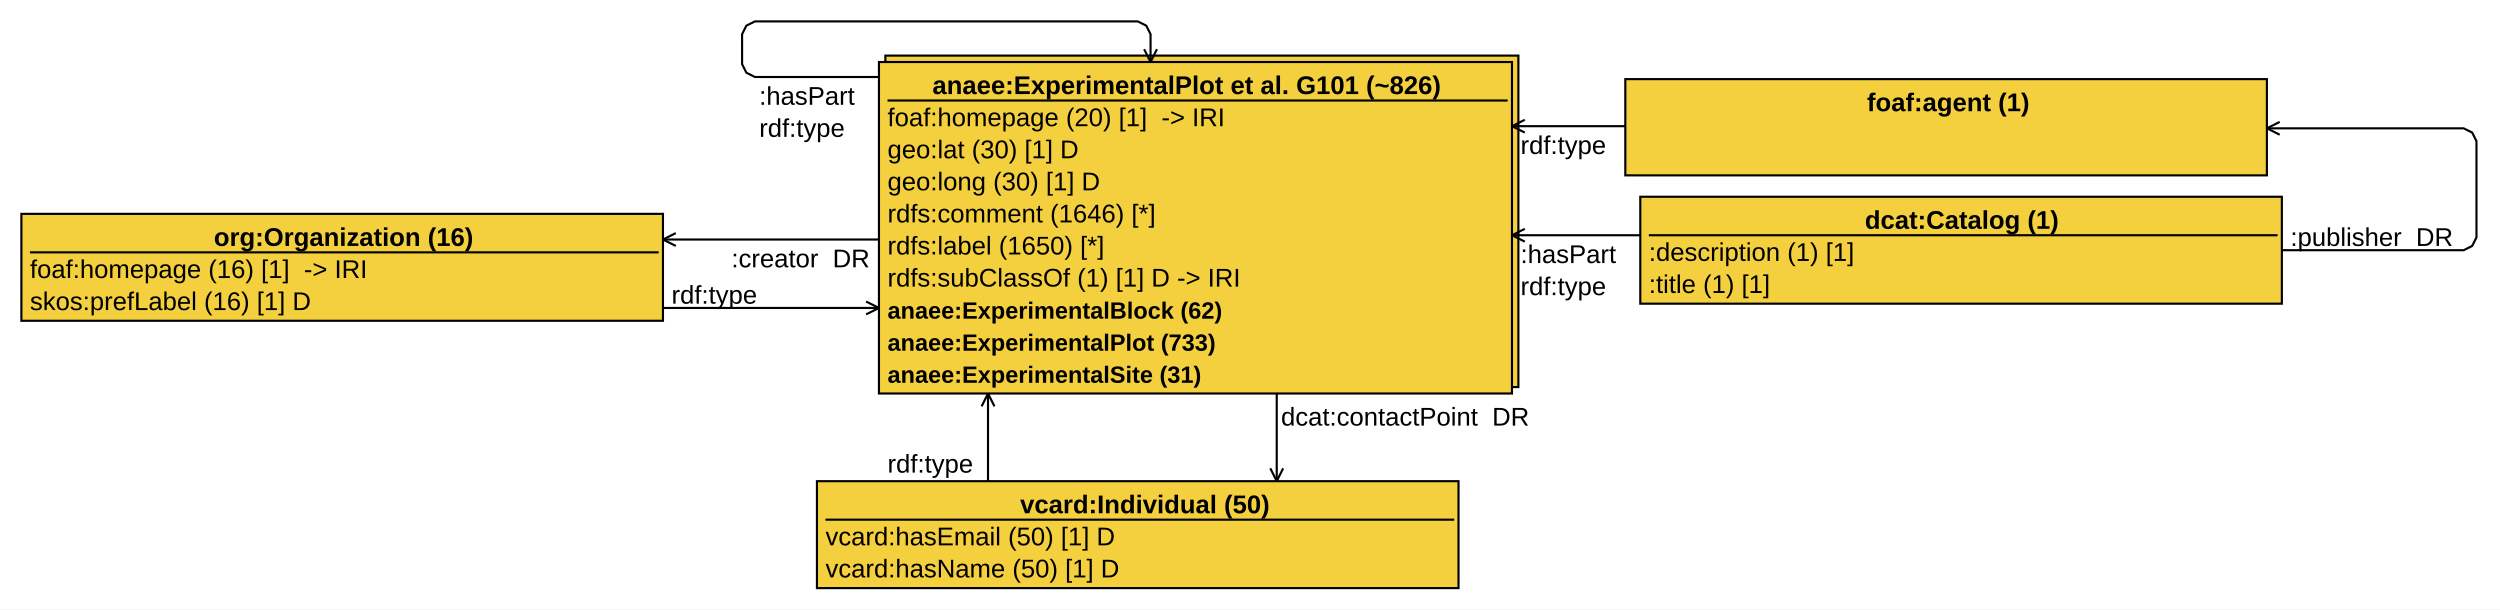
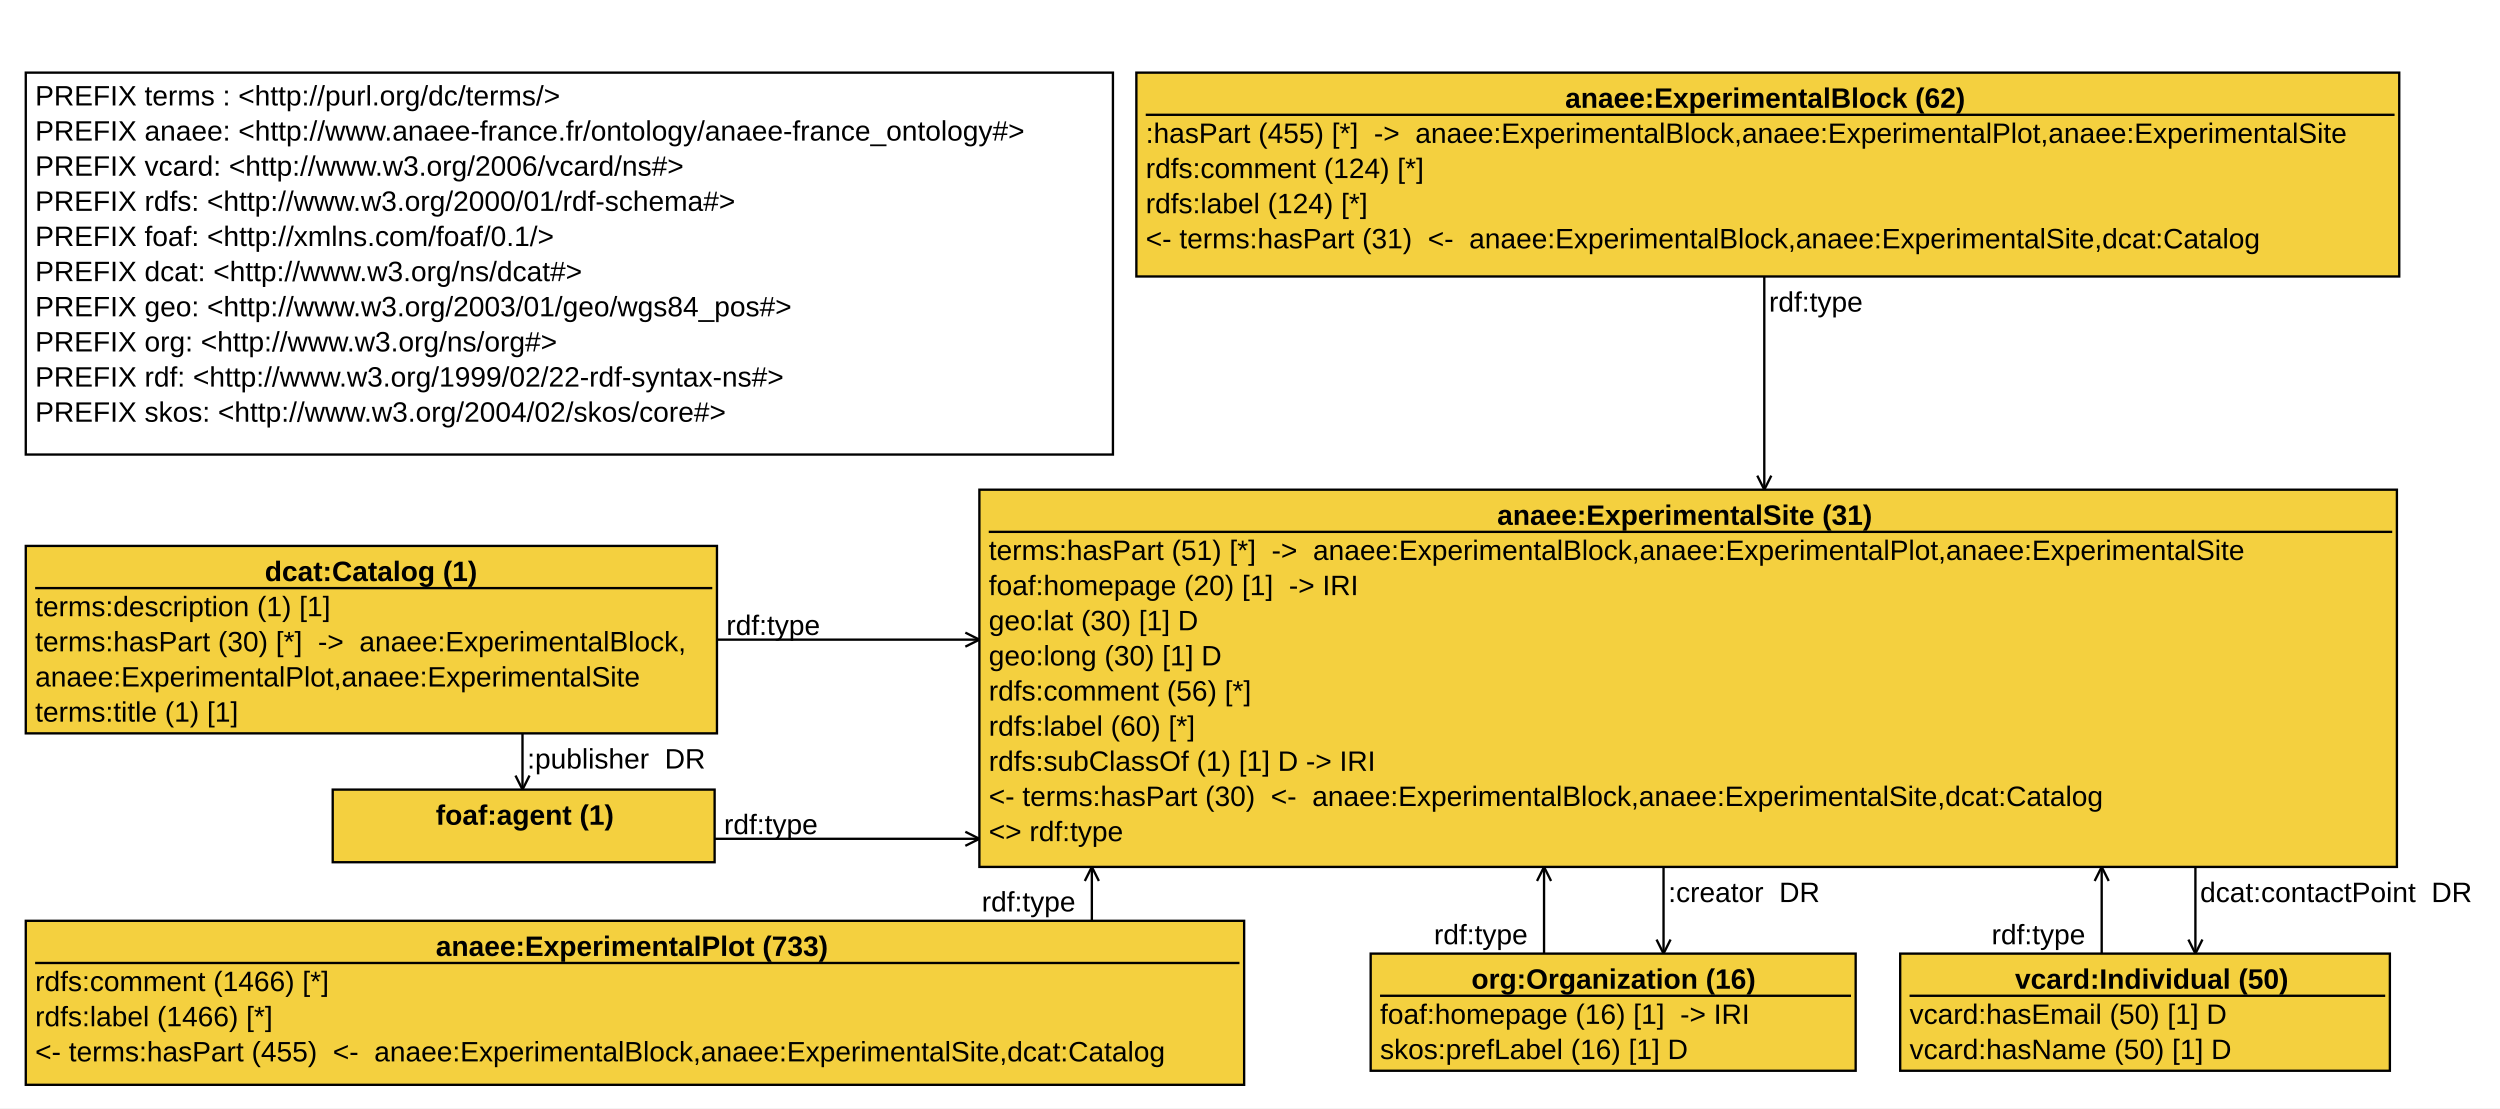
- <svg xmlns="http://www.w3.org/2000/svg" version="1.1" xml:space="preserve" width="1169" height="285" viewBox="0 0 1169 285">
+ <svg xmlns="http://www.w3.org/2000/svg" version="1.1" xml:space="preserve" width="1067" height="473" viewBox="0 0 1067 473">
 onmousemove="movetip(evt)" onmouseup="endmove()"&gt;
<rect x="0" y="0" width="100%" height="100%" style="fill:White;" />
  <defs>
    <linearGradient id="activ1" x1="0%" y1="0%" x2="100%" y2="0%">
      <stop offset="0%" style="stop-color:#FFFF00;stop-opacity:1" />
      <stop offset="100%" style="stop-color:#FFFFF0;stop-opacity:1" />
    </linearGradient>
  </defs>
-   <g id="2002675279">
-     <polygon points="760,37 1060,37 1060,82 760,82 " style="fill:#F4D03F; stroke-width:1;stroke:Black;" />
-     <text style="font-family:Arial;font-size:12px;kerning:0;word-spacing:-1px;fill:Black;font-weight:bold;">
-       <tspan x="873" y="52">foaf:agent (1)</tspan>
+   <g id="2002711510">
+     <polygon points="11,31 475,31 475,194 11,194 " style="fill:White; stroke-width:1;stroke:Black;" />
+     <text style="font-family:Arial;font-size:12px;kerning:0;word-spacing:-1px;fill:Black;">
+       <tspan x="15" y="45">PREFIX terms : &lt;http://purl.org/dc/terms/&gt;</tspan>
+       <tspan x="15" y="60">PREFIX anaee: &lt;http://www.anaee-france.fr/ontology/anaee-france_ontology#&gt;</tspan>
+       <tspan x="15" y="75">PREFIX vcard: &lt;http://www.w3.org/2006/vcard/ns#&gt;</tspan>
+       <tspan x="15" y="90">PREFIX rdfs: &lt;http://www.w3.org/2000/01/rdf-schema#&gt;</tspan>
+       <tspan x="15" y="105">PREFIX foaf: &lt;http://xmlns.com/foaf/0.1/&gt;</tspan>
+       <tspan x="15" y="120">PREFIX dcat: &lt;http://www.w3.org/ns/dcat#&gt;</tspan>
+       <tspan x="15" y="135">PREFIX geo: &lt;http://www.w3.org/2003/01/geo/wgs84_pos#&gt;</tspan>
+       <tspan x="15" y="150">PREFIX org: &lt;http://www.w3.org/ns/org#&gt;</tspan>
+       <tspan x="15" y="165">PREFIX rdf: &lt;http://www.w3.org/1999/02/22-rdf-syntax-ns#&gt;</tspan>
+       <tspan x="15" y="180">PREFIX skos: &lt;http://www.w3.org/2004/02/skos/core#&gt;</tspan>
    </text>
  </g>
-   <g id="2002675290">
-     <polygon points="767,92 1067,92 1067,142 767,142 " style="fill:#F4D03F; stroke-width:1;stroke:Black;" />
+   <g id="2002711521">
+     <polygon points="485,31 1024,31 1024,118 485,118 " style="fill:#F4D03F; stroke-width:1;stroke:Black;" />
    <text style="font-family:Arial;font-size:12px;kerning:0;word-spacing:-1px;fill:Black;font-weight:bold;">
-       <tspan x="872" y="107">dcat:Catalog (1)</tspan>
+       <tspan x="668" y="46">anaee:ExperimentalBlock (62)</tspan>
    </text>
-     <line x1="771" y1="110" x2="1065" y2="110" style="stroke-width:1;stroke:Black;" />
+     <line x1="489" y1="49" x2="1022" y2="49" style="stroke-width:1;stroke:Black;" />
    <text style="font-family:Arial;font-size:12px;kerning:0;word-spacing:-1px;fill:Black;">
-       <tspan x="771" y="122">:description (1) [1] </tspan>
-       <tspan x="771" y="137">:title (1) [1] </tspan>
+       <tspan x="489" y="61">:hasPart (455) [*]  -&gt;  anaee:ExperimentalBlock,anaee:ExperimentalPlot,anaee:ExperimentalSite</tspan>
+       <tspan x="489" y="76">rdfs:comment (124) [*] </tspan>
+       <tspan x="489" y="91">rdfs:label (124) [*] </tspan>
+       <tspan x="489" y="106">&lt;- terms:hasPart (31)  &lt;-  anaee:ExperimentalBlock,anaee:ExperimentalSite,dcat:Catalog</tspan>
    </text>
  </g>
-   <g id="2002675268">
-     <polygon points="382,225 682,225 682,275 382,275 " style="fill:#F4D03F; stroke-width:1;stroke:Black;" />
+   <g id="2002711532">
+     <polygon points="811,407 1020,407 1020,457 811,457 " style="fill:#F4D03F; stroke-width:1;stroke:Black;" />
    <text style="font-family:Arial;font-size:12px;kerning:0;word-spacing:-1px;fill:Black;font-weight:bold;">
-       <tspan x="477" y="240">vcard:Individual (50)</tspan>
+       <tspan x="860" y="422">vcard:Individual (50)</tspan>
    </text>
-     <line x1="386" y1="243" x2="680" y2="243" style="stroke-width:1;stroke:Black;" />
+     <line x1="815" y1="425" x2="1018" y2="425" style="stroke-width:1;stroke:Black;" />
    <text style="font-family:Arial;font-size:12px;kerning:0;word-spacing:-1px;fill:Black;">
-       <tspan x="386" y="255">vcard:hasEmail (50) [1] D</tspan>
-       <tspan x="386" y="270">vcard:hasName (50) [1] D</tspan>
+       <tspan x="815" y="437">vcard:hasEmail (50) [1] D</tspan>
+       <tspan x="815" y="452">vcard:hasName (50) [1] D</tspan>
    </text>
  </g>
-   <g id="2002675246">
-     <polygon points="414,26 710,26 710,181 414,181 " style="fill:#F4D03F; stroke-width:1;stroke:Black;" />
-     <polygon points="411,29 707,29 707,184 411,184 " style="fill:#F4D03F; stroke-width:1;stroke:Black;" />
+   <g id="2002711543">
+     <polygon points="585,407 792,407 792,457 585,457 " style="fill:#F4D03F; stroke-width:1;stroke:Black;" />
    <text style="font-family:Arial;font-size:12px;kerning:0;word-spacing:-1px;fill:Black;font-weight:bold;">
-       <tspan x="436" y="44">anaee:ExperimentalPlot et al. G101 (~826)</tspan>
+       <tspan x="628" y="422">org:Organization (16)</tspan>
    </text>
-     <line x1="415" y1="47" x2="705" y2="47" style="stroke-width:1;stroke:Black;" />
+     <line x1="589" y1="425" x2="790" y2="425" style="stroke-width:1;stroke:Black;" />
    <text style="font-family:Arial;font-size:12px;kerning:0;word-spacing:-1px;fill:Black;">
-       <tspan x="415" y="59">foaf:homepage (20) [1]  -&gt; IRI</tspan>
-       <tspan x="415" y="74">geo:lat (30) [1] D</tspan>
-       <tspan x="415" y="89">geo:long (30) [1] D</tspan>
-       <tspan x="415" y="104">rdfs:comment (1646) [*] </tspan>
-       <tspan x="415" y="119">rdfs:label (1650) [*] </tspan>
-       <tspan x="415" y="134">rdfs:subClassOf (1) [1] D -&gt; IRI</tspan>
-     </text>
-     <text style="font-family:Arial;font-size:11px;kerning:0;word-spacing:-1px;fill:Black;font-weight:bold;">
-       <tspan x="415" y="149">anaee:ExperimentalBlock (62)</tspan>
-       <tspan x="415" y="164">anaee:ExperimentalPlot (733)</tspan>
-       <tspan x="415" y="179">anaee:ExperimentalSite (31)</tspan>
+       <tspan x="589" y="437">foaf:homepage (16) [1]  -&gt; IRI</tspan>
+       <tspan x="589" y="452">skos:prefLabel (16) [1] D</tspan>
    </text>
  </g>
-   <g id="2002675257">
-     <polygon points="10,100 310,100 310,150 10,150 " style="fill:#F4D03F; stroke-width:1;stroke:Black;" />
+   <g id="2002711554">
+     <polygon points="11,233 306,233 306,313 11,313 " style="fill:#F4D03F; stroke-width:1;stroke:Black;" />
    <text style="font-family:Arial;font-size:12px;kerning:0;word-spacing:-1px;fill:Black;font-weight:bold;">
-       <tspan x="100" y="115">org:Organization (16)</tspan>
+       <tspan x="113" y="248">dcat:Catalog (1)</tspan>
    </text>
-     <line x1="14" y1="118" x2="308" y2="118" style="stroke-width:1;stroke:Black;" />
+     <line x1="15" y1="251" x2="304" y2="251" style="stroke-width:1;stroke:Black;" />
    <text style="font-family:Arial;font-size:12px;kerning:0;word-spacing:-1px;fill:Black;">
-       <tspan x="14" y="130">foaf:homepage (16) [1]  -&gt; IRI</tspan>
-       <tspan x="14" y="145">skos:prefLabel (16) [1] D</tspan>
+       <tspan x="15" y="263">terms:description (1) [1] </tspan>
+       <tspan x="15" y="278">terms:hasPart (30) [*]  -&gt;  anaee:ExperimentalBlock,</tspan>
+       <tspan x="15" y="293">anaee:ExperimentalPlot,anaee:ExperimentalSite</tspan>
+       <tspan x="15" y="308">terms:title (1) [1] </tspan>
    </text>
  </g>
-   <g id="2002675206">
-     <path d="M1067,117 L1152,117 1156,115 1158,111 1158,66 1156,62 1152,60 1060,60 " style="fill:none;stroke-width:1;stroke:Black;" />
-     <line x1="1066" y1="57" x2="1060" y2="60" style="stroke-width:1;stroke:Black;" />
-     <line x1="1066" y1="63" x2="1060" y2="60" style="stroke-width:1;stroke:Black;" />
-     <text style="font-family:Arial;font-size:12px;kerning:0;word-spacing:-1px;fill:Black;">
-       <tspan x="1071" y="115">:publisher  DR</tspan>
+   <g id="2002711565">
+     <polygon points="142,337 305,337 305,368 142,368 " style="fill:#F4D03F; stroke-width:1;stroke:Black;" />
+     <text style="font-family:Arial;font-size:12px;kerning:0;word-spacing:-1px;fill:Black;font-weight:bold;">
+       <tspan x="186" y="352">foaf:agent (1)</tspan>
    </text>
  </g>
-   <g id="2002675226">
-     <path d="M760,59 L707,59 " style="fill:none;stroke-width:1;stroke:Black;" />
-     <line x1="713" y1="56" x2="707" y2="59" style="stroke-width:1;stroke:Black;" />
-     <line x1="713" y1="62" x2="707" y2="59" style="stroke-width:1;stroke:Black;" />
+   <g id="2002711576">
+     <polygon points="418,209 1023,209 1023,370 418,370 " style="fill:#F4D03F; stroke-width:1;stroke:Black;" />
+     <text style="font-family:Arial;font-size:12px;kerning:0;word-spacing:-1px;fill:Black;font-weight:bold;">
+       <tspan x="639" y="224">anaee:ExperimentalSite (31)</tspan>
+     </text>
+     <line x1="422" y1="227" x2="1021" y2="227" style="stroke-width:1;stroke:Black;" />
    <text style="font-family:Arial;font-size:12px;kerning:0;word-spacing:-1px;fill:Black;">
-       <tspan x="711" y="72">rdf:type  </tspan>
+       <tspan x="422" y="239">terms:hasPart (51) [*]  -&gt;  anaee:ExperimentalBlock,anaee:ExperimentalPlot,anaee:ExperimentalSite</tspan>
+       <tspan x="422" y="254">foaf:homepage (20) [1]  -&gt; IRI</tspan>
+       <tspan x="422" y="269">geo:lat (30) [1] D</tspan>
+       <tspan x="422" y="284">geo:long (30) [1] D</tspan>
+       <tspan x="422" y="299">rdfs:comment (56) [*] </tspan>
+       <tspan x="422" y="314">rdfs:label (60) [*] </tspan>
+       <tspan x="422" y="329">rdfs:subClassOf (1) [1] D -&gt; IRI</tspan>
+       <tspan x="422" y="344">&lt;- terms:hasPart (30)  &lt;-  anaee:ExperimentalBlock,anaee:ExperimentalSite,dcat:Catalog</tspan>
+       <tspan x="422" y="359">&lt;&gt; rdf:type  </tspan>
    </text>
  </g>
-   <g id="2002675236">
-     <path d="M767,110 L707,110 " style="fill:none;stroke-width:1;stroke:Black;" />
-     <line x1="713" y1="107" x2="707" y2="110" style="stroke-width:1;stroke:Black;" />
-     <line x1="713" y1="113" x2="707" y2="110" style="stroke-width:1;stroke:Black;" />
+   <g id="2002711587">
+     <polygon points="11,393 531,393 531,463 11,463 " style="fill:#F4D03F; stroke-width:1;stroke:Black;" />
+     <text style="font-family:Arial;font-size:12px;kerning:0;word-spacing:-1px;fill:Black;font-weight:bold;">
+       <tspan x="186" y="408">anaee:ExperimentalPlot (733)</tspan>
+     </text>
+     <line x1="15" y1="411" x2="529" y2="411" style="stroke-width:1;stroke:Black;" />
    <text style="font-family:Arial;font-size:12px;kerning:0;word-spacing:-1px;fill:Black;">
-       <tspan x="711" y="123">:hasPart  </tspan>
-       <tspan x="711" y="138">rdf:type  </tspan>
+       <tspan x="15" y="423">rdfs:comment (1466) [*] </tspan>
+       <tspan x="15" y="438">rdfs:label (1466) [*] </tspan>
+       <tspan x="15" y="453">&lt;- terms:hasPart (455)  &lt;-  anaee:ExperimentalBlock,anaee:ExperimentalSite,dcat:Catalog</tspan>
    </text>
  </g>
-   <g id="2002675211">
-     <path d="M597,184 L597,225 " style="fill:none;stroke-width:1;stroke:Black;" />
-     <line x1="594" y1="219" x2="597" y2="225" style="stroke-width:1;stroke:Black;" />
-     <line x1="600" y1="219" x2="597" y2="225" style="stroke-width:1;stroke:Black;" />
+   <g id="2002711465">
+     <path d="M466,393 L466,370 " style="fill:none;stroke-width:1;stroke:Black;" />
+     <line x1="463" y1="376" x2="466" y2="370" style="stroke-width:1;stroke:Black;" />
+     <line x1="469" y1="376" x2="466" y2="370" style="stroke-width:1;stroke:Black;" />
    <text style="font-family:Arial;font-size:12px;kerning:0;word-spacing:-1px;fill:Black;">
-       <tspan x="599" y="199">dcat:contactPoint  DR</tspan>
+       <tspan x="419" y="389">rdf:type  </tspan>
    </text>
  </g>
-   <g id="2002675216">
-     <path d="M462,225 L462,184 " style="fill:none;stroke-width:1;stroke:Black;" />
-     <line x1="459" y1="190" x2="462" y2="184" style="stroke-width:1;stroke:Black;" />
-     <line x1="465" y1="190" x2="462" y2="184" style="stroke-width:1;stroke:Black;" />
+   <g id="2002711470">
+     <path d="M305,358 L418,358 " style="fill:none;stroke-width:1;stroke:Black;" />
+     <line x1="412" y1="355" x2="418" y2="358" style="stroke-width:1;stroke:Black;" />
+     <line x1="412" y1="361" x2="418" y2="358" style="stroke-width:1;stroke:Black;" />
    <text style="font-family:Arial;font-size:12px;kerning:0;word-spacing:-1px;fill:Black;">
-       <tspan x="415" y="221">rdf:type  </tspan>
+       <tspan x="309" y="356">rdf:type  </tspan>
    </text>
  </g>
-   <g id="2002675241">
-     <path d="M411,36 L353,36 349,34 347,30 347,16 349,12 353,10 532,10 536,12 538,16 538,29 " style="fill:none;stroke-width:1;stroke:Black;" />
-     <line x1="535" y1="23" x2="538" y2="29" style="stroke-width:1;stroke:Black;" />
-     <line x1="541" y1="23" x2="538" y2="29" style="stroke-width:1;stroke:Black;" />
+   <g id="2002711475">
+     <path d="M306,273 L418,273 " style="fill:none;stroke-width:1;stroke:Black;" />
+     <line x1="412" y1="270" x2="418" y2="273" style="stroke-width:1;stroke:Black;" />
+     <line x1="412" y1="276" x2="418" y2="273" style="stroke-width:1;stroke:Black;" />
    <text style="font-family:Arial;font-size:12px;kerning:0;word-spacing:-1px;fill:Black;">
-       <tspan x="355" y="49">:hasPart  </tspan>
-       <tspan x="355" y="64">rdf:type  </tspan>
+       <tspan x="310" y="271">rdf:type  </tspan>
    </text>
  </g>
-   <g id="2002675221">
-     <path d="M310,144 L411,144 " style="fill:none;stroke-width:1;stroke:Black;" />
-     <line x1="405" y1="141" x2="411" y2="144" style="stroke-width:1;stroke:Black;" />
-     <line x1="405" y1="147" x2="411" y2="144" style="stroke-width:1;stroke:Black;" />
+   <g id="2002711480">
+     <path d="M937,370 L937,407 " style="fill:none;stroke-width:1;stroke:Black;" />
+     <line x1="934" y1="401" x2="937" y2="407" style="stroke-width:1;stroke:Black;" />
+     <line x1="940" y1="401" x2="937" y2="407" style="stroke-width:1;stroke:Black;" />
    <text style="font-family:Arial;font-size:12px;kerning:0;word-spacing:-1px;fill:Black;">
-       <tspan x="314" y="142">rdf:type  </tspan>
+       <tspan x="939" y="385">dcat:contactPoint  DR</tspan>
    </text>
  </g>
-   <g id="2002675231">
-     <path d="M411,112 L310,112 " style="fill:none;stroke-width:1;stroke:Black;" />
-     <line x1="316" y1="109" x2="310" y2="112" style="stroke-width:1;stroke:Black;" />
-     <line x1="316" y1="115" x2="310" y2="112" style="stroke-width:1;stroke:Black;" />
+   <g id="2002711485">
+     <path d="M753,118 L753,209 " style="fill:none;stroke-width:1;stroke:Black;" />
+     <line x1="750" y1="203" x2="753" y2="209" style="stroke-width:1;stroke:Black;" />
+     <line x1="756" y1="203" x2="753" y2="209" style="stroke-width:1;stroke:Black;" />
    <text style="font-family:Arial;font-size:12px;kerning:0;word-spacing:-1px;fill:Black;">
-       <tspan x="342" y="125">:creator  DR</tspan>
+       <tspan x="755" y="133">rdf:type  </tspan>
+     </text>
+   </g>
+   <g id="2002711490">
+     <path d="M897,407 L897,370 " style="fill:none;stroke-width:1;stroke:Black;" />
+     <line x1="894" y1="376" x2="897" y2="370" style="stroke-width:1;stroke:Black;" />
+     <line x1="900" y1="376" x2="897" y2="370" style="stroke-width:1;stroke:Black;" />
+     <text style="font-family:Arial;font-size:12px;kerning:0;word-spacing:-1px;fill:Black;">
+       <tspan x="850" y="403">rdf:type  </tspan>
+     </text>
+   </g>
+   <g id="2002711495">
+     <path d="M659,407 L659,370 " style="fill:none;stroke-width:1;stroke:Black;" />
+     <line x1="656" y1="376" x2="659" y2="370" style="stroke-width:1;stroke:Black;" />
+     <line x1="662" y1="376" x2="659" y2="370" style="stroke-width:1;stroke:Black;" />
+     <text style="font-family:Arial;font-size:12px;kerning:0;word-spacing:-1px;fill:Black;">
+       <tspan x="612" y="403">rdf:type  </tspan>
+     </text>
+   </g>
+   <g id="2002711500">
+     <path d="M223,313 L223,337 " style="fill:none;stroke-width:1;stroke:Black;" />
+     <line x1="220" y1="331" x2="223" y2="337" style="stroke-width:1;stroke:Black;" />
+     <line x1="226" y1="331" x2="223" y2="337" style="stroke-width:1;stroke:Black;" />
+     <text style="font-family:Arial;font-size:12px;kerning:0;word-spacing:-1px;fill:Black;">
+       <tspan x="225" y="328">:publisher  DR</tspan>
+     </text>
+   </g>
+   <g id="2002711505">
+     <path d="M710,370 L710,407 " style="fill:none;stroke-width:1;stroke:Black;" />
+     <line x1="707" y1="401" x2="710" y2="407" style="stroke-width:1;stroke:Black;" />
+     <line x1="713" y1="401" x2="710" y2="407" style="stroke-width:1;stroke:Black;" />
+     <text style="font-family:Arial;font-size:12px;kerning:0;word-spacing:-1px;fill:Black;">
+       <tspan x="712" y="385">:creator  DR</tspan>
    </text>
  </g>
</svg>
